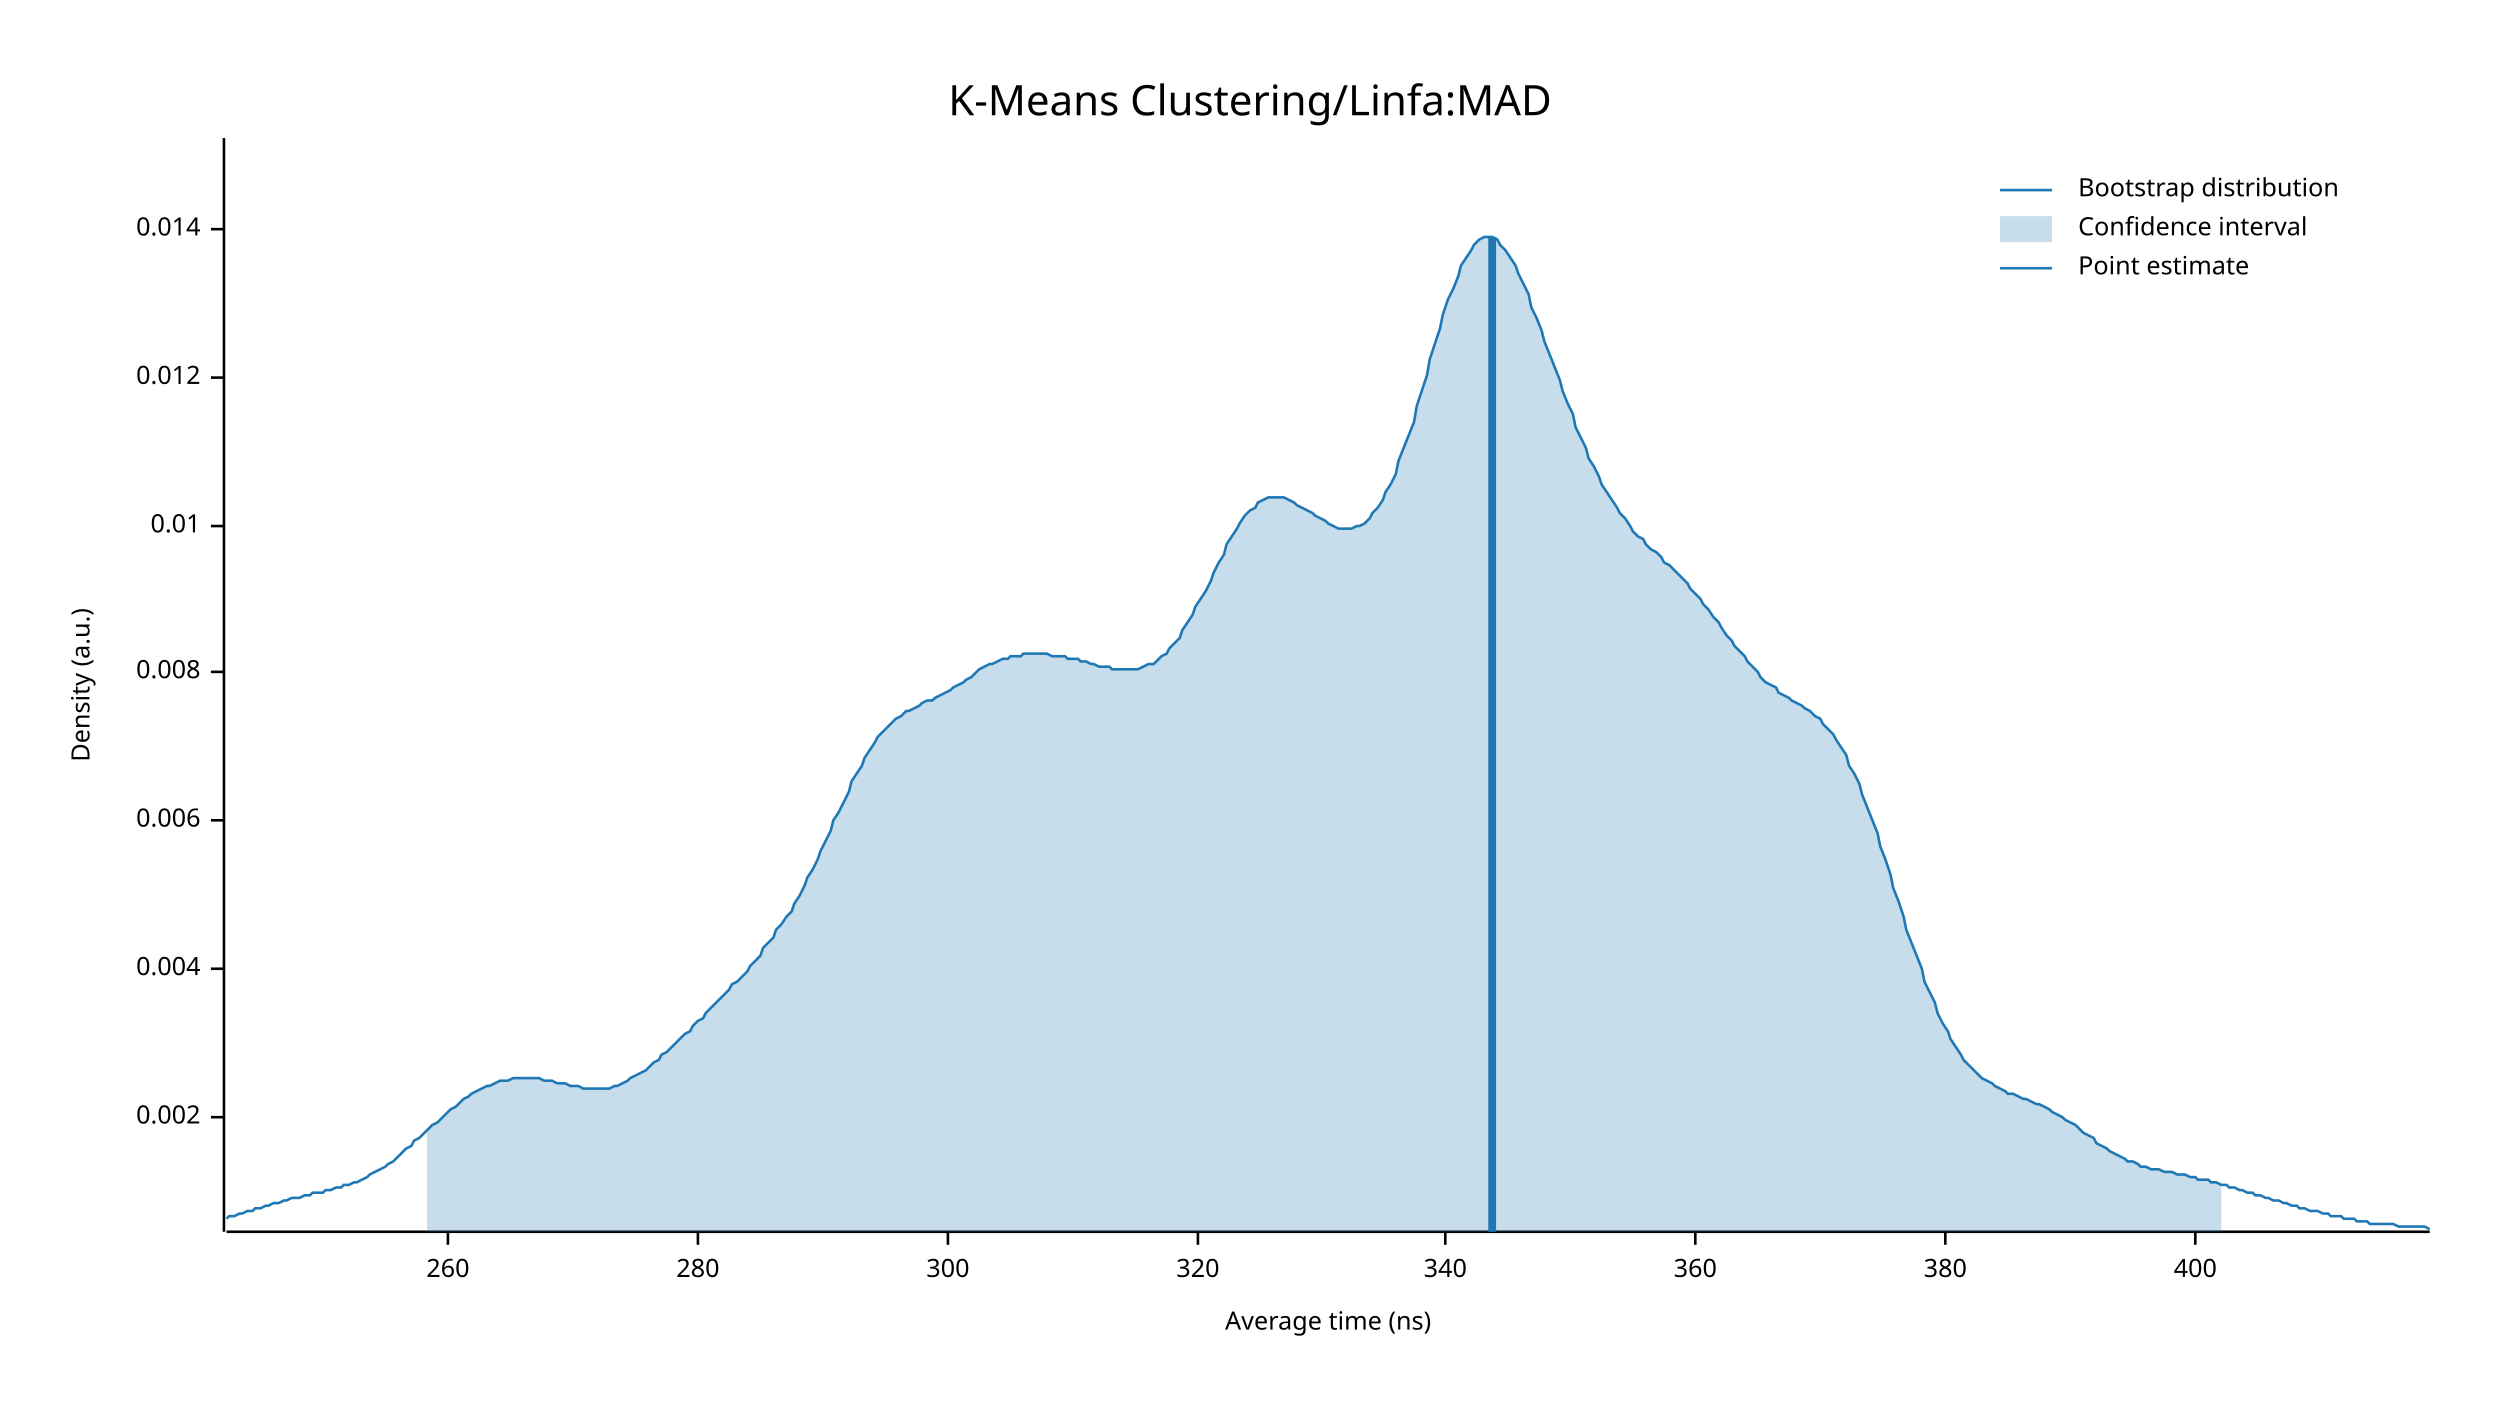
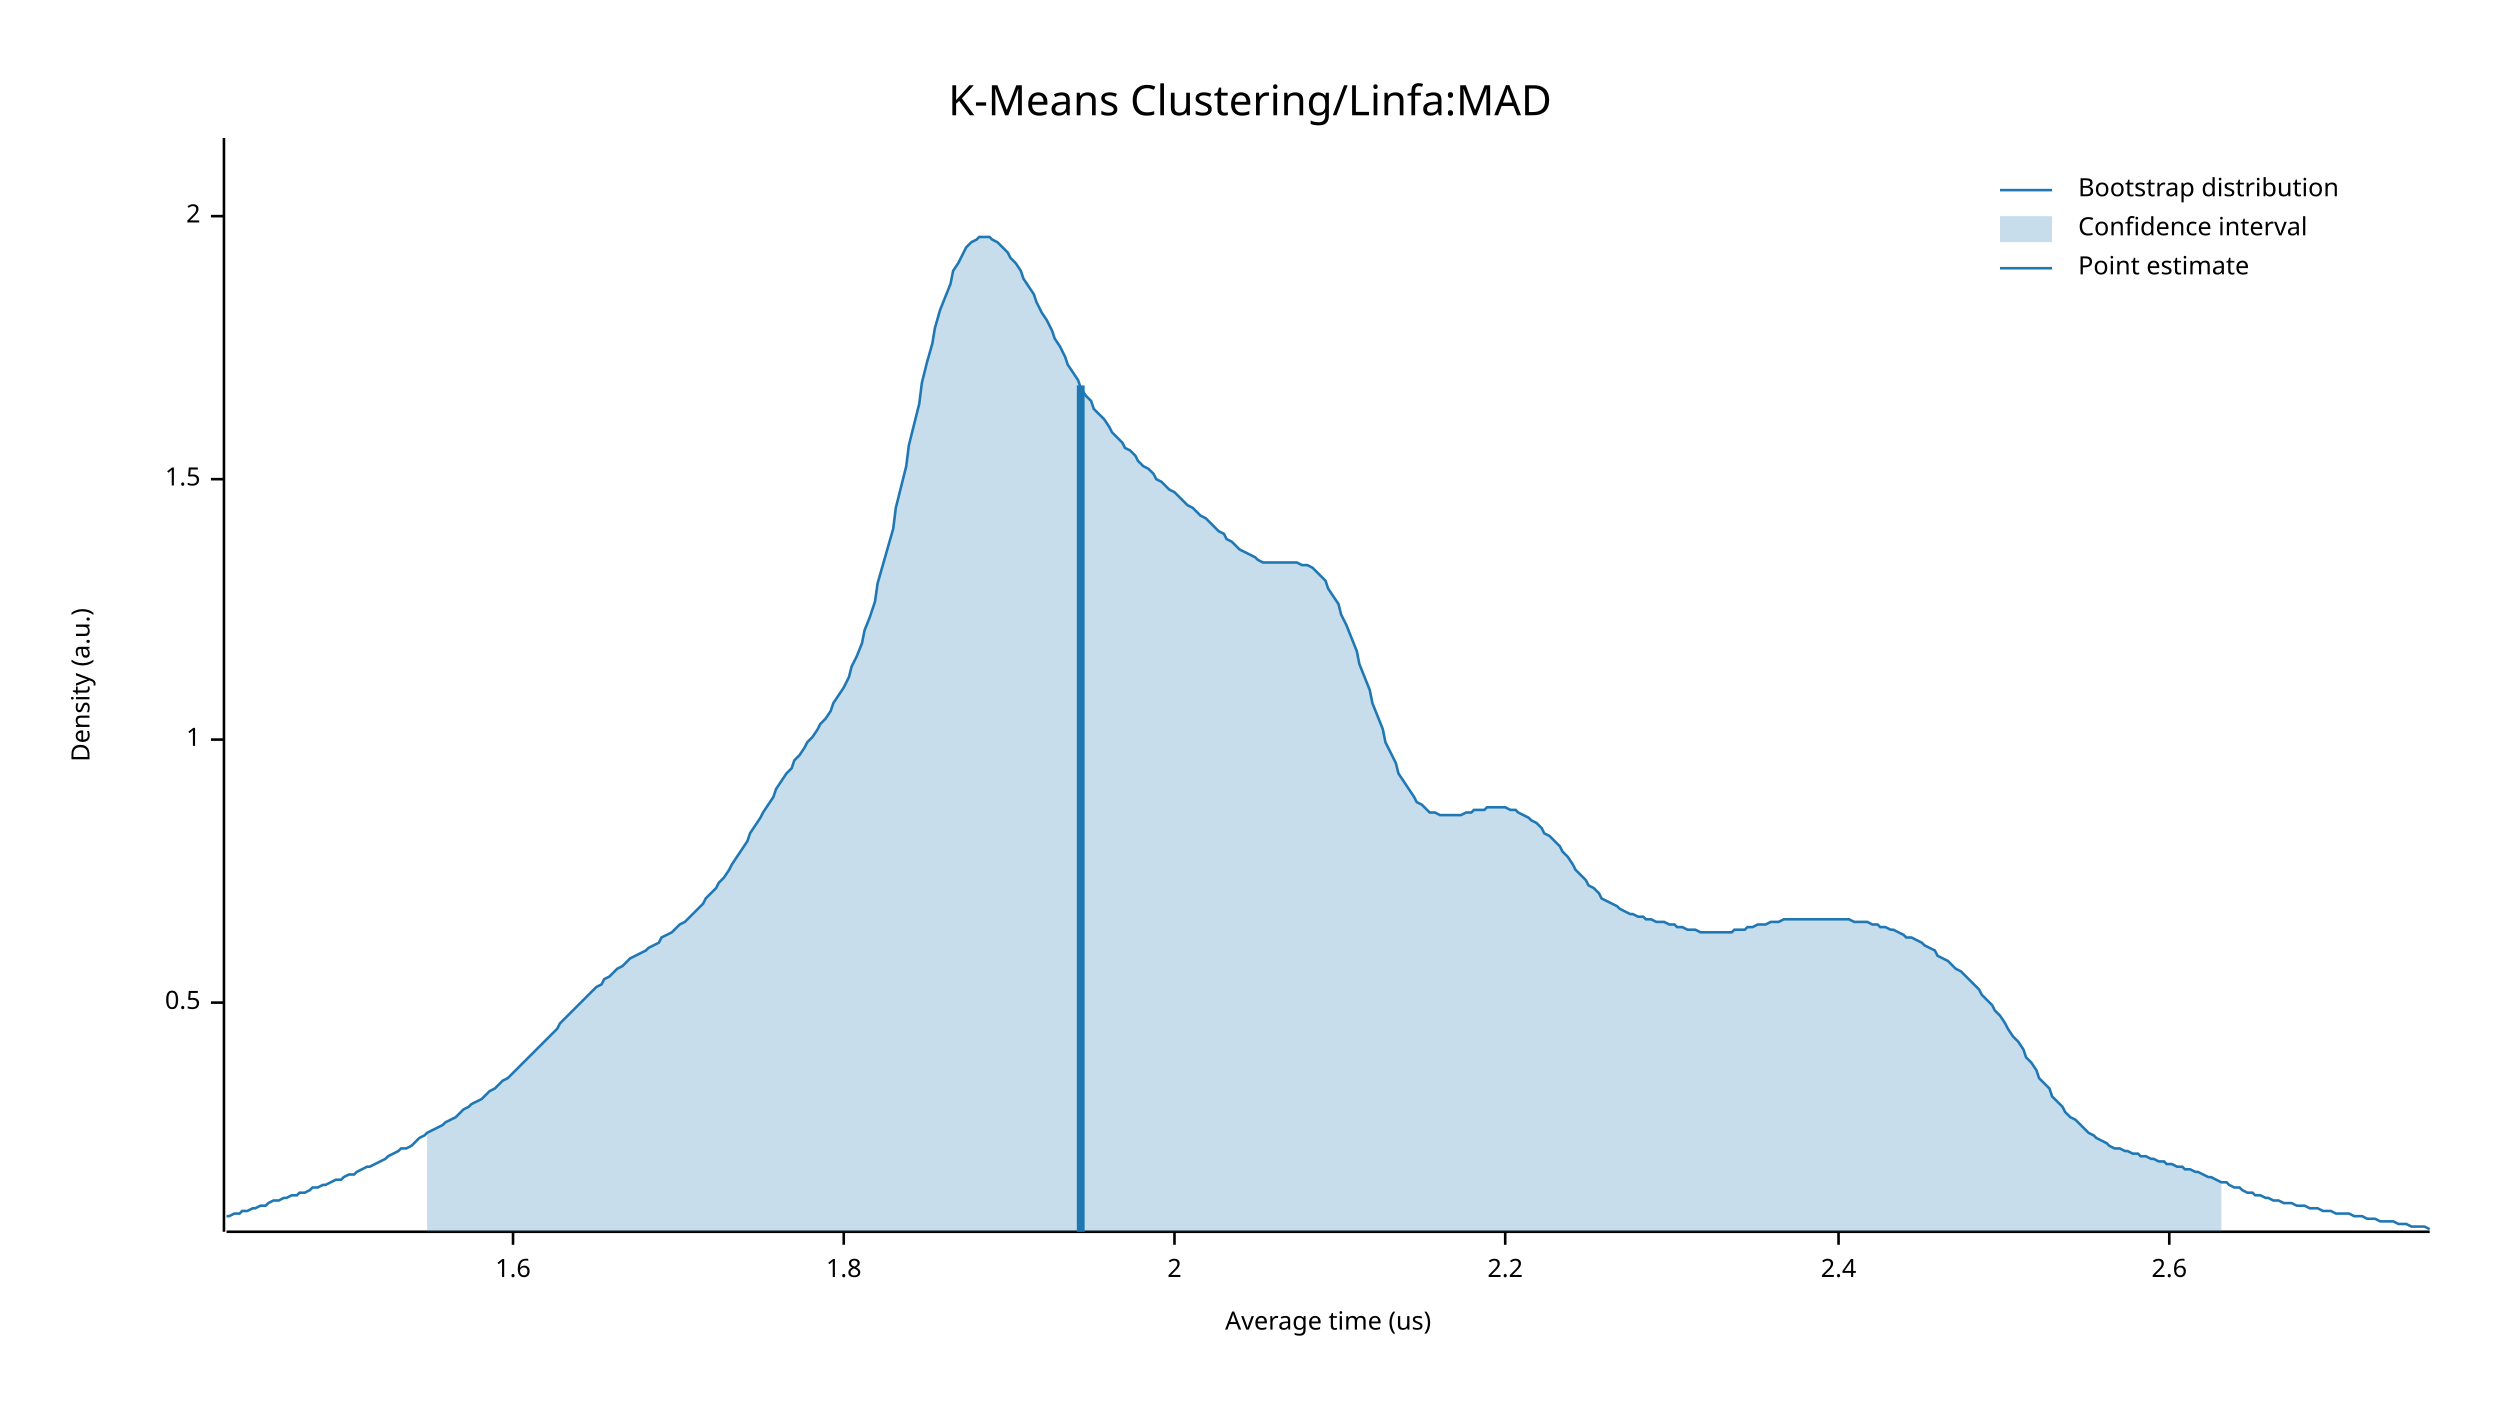
<svg xmlns="http://www.w3.org/2000/svg" width="960" height="540" viewBox="0 0 960 540">
  <text x="480" y="32" dy="0.76em" text-anchor="middle" font-family="sans-serif" font-size="16.129" opacity="1" fill="#000000">
K-Means Clustering/Linfa:MAD
</text>
  <text x="27" y="263" dy="0.76em" text-anchor="middle" font-family="sans-serif" font-size="9.677" opacity="1" fill="#000000" transform="rotate(270, 27, 263)">
Density (a.u.)
</text>
  <text x="510" y="513" dy="-0.5ex" text-anchor="middle" font-family="sans-serif" font-size="9.677" opacity="1" fill="#000000">
- Average time (ns)
+ Average time (us)
</text>
  <polyline fill="none" opacity="1" stroke="#000000" stroke-width="1" points="86,53 86,473 " />
-   <text x="77" y="429" dy="0.5ex" text-anchor="end" font-family="sans-serif" font-size="9.677" opacity="1" fill="#000000">
- 0.002
+   <text x="77" y="385" dy="0.5ex" text-anchor="end" font-family="sans-serif" font-size="9.677" opacity="1" fill="#000000">
+ 0.5
</text>
-   <polyline fill="none" opacity="1" stroke="#000000" stroke-width="1" points="81,429 86,429 " />
-   <text x="77" y="372" dy="0.5ex" text-anchor="end" font-family="sans-serif" font-size="9.677" opacity="1" fill="#000000">
- 0.004
+   <polyline fill="none" opacity="1" stroke="#000000" stroke-width="1" points="81,385 86,385 " />
+   <text x="77" y="284" dy="0.5ex" text-anchor="end" font-family="sans-serif" font-size="9.677" opacity="1" fill="#000000">
+ 1
</text>
-   <polyline fill="none" opacity="1" stroke="#000000" stroke-width="1" points="81,372 86,372 " />
-   <text x="77" y="315" dy="0.5ex" text-anchor="end" font-family="sans-serif" font-size="9.677" opacity="1" fill="#000000">
- 0.006
+   <polyline fill="none" opacity="1" stroke="#000000" stroke-width="1" points="81,284 86,284 " />
+   <text x="77" y="184" dy="0.5ex" text-anchor="end" font-family="sans-serif" font-size="9.677" opacity="1" fill="#000000">
+ 1.5
</text>
-   <polyline fill="none" opacity="1" stroke="#000000" stroke-width="1" points="81,315 86,315 " />
-   <text x="77" y="258" dy="0.5ex" text-anchor="end" font-family="sans-serif" font-size="9.677" opacity="1" fill="#000000">
- 0.008
+   <polyline fill="none" opacity="1" stroke="#000000" stroke-width="1" points="81,184 86,184 " />
+   <text x="77" y="83" dy="0.5ex" text-anchor="end" font-family="sans-serif" font-size="9.677" opacity="1" fill="#000000">
+ 2
</text>
-   <polyline fill="none" opacity="1" stroke="#000000" stroke-width="1" points="81,258 86,258 " />
-   <text x="77" y="202" dy="0.5ex" text-anchor="end" font-family="sans-serif" font-size="9.677" opacity="1" fill="#000000">
- 0.01
+   <polyline fill="none" opacity="1" stroke="#000000" stroke-width="1" points="81,83 86,83 " />
+   <polyline fill="none" opacity="1" stroke="#000000" stroke-width="1" points="87,473 933,473 " />
+   <text x="197" y="483" dy="0.76em" text-anchor="middle" font-family="sans-serif" font-size="9.677" opacity="1" fill="#000000">
+ 1.6
</text>
-   <polyline fill="none" opacity="1" stroke="#000000" stroke-width="1" points="81,202 86,202 " />
-   <text x="77" y="145" dy="0.5ex" text-anchor="end" font-family="sans-serif" font-size="9.677" opacity="1" fill="#000000">
- 0.012
+   <polyline fill="none" opacity="1" stroke="#000000" stroke-width="1" points="197,473 197,478 " />
+   <text x="324" y="483" dy="0.76em" text-anchor="middle" font-family="sans-serif" font-size="9.677" opacity="1" fill="#000000">
+ 1.8
</text>
-   <polyline fill="none" opacity="1" stroke="#000000" stroke-width="1" points="81,145 86,145 " />
-   <text x="77" y="88" dy="0.5ex" text-anchor="end" font-family="sans-serif" font-size="9.677" opacity="1" fill="#000000">
- 0.014
+   <polyline fill="none" opacity="1" stroke="#000000" stroke-width="1" points="324,473 324,478 " />
+   <text x="451" y="483" dy="0.76em" text-anchor="middle" font-family="sans-serif" font-size="9.677" opacity="1" fill="#000000">
+ 2
</text>
-   <polyline fill="none" opacity="1" stroke="#000000" stroke-width="1" points="81,88 86,88 " />
-   <polyline fill="none" opacity="1" stroke="#000000" stroke-width="1" points="87,473 933,473 " />
-   <text x="172" y="483" dy="0.76em" text-anchor="middle" font-family="sans-serif" font-size="9.677" opacity="1" fill="#000000">
- 260
+   <polyline fill="none" opacity="1" stroke="#000000" stroke-width="1" points="451,473 451,478 " />
+   <text x="578" y="483" dy="0.76em" text-anchor="middle" font-family="sans-serif" font-size="9.677" opacity="1" fill="#000000">
+ 2.2
</text>
-   <polyline fill="none" opacity="1" stroke="#000000" stroke-width="1" points="172,473 172,478 " />
-   <text x="268" y="483" dy="0.76em" text-anchor="middle" font-family="sans-serif" font-size="9.677" opacity="1" fill="#000000">
- 280
+   <polyline fill="none" opacity="1" stroke="#000000" stroke-width="1" points="578,473 578,478 " />
+   <text x="706" y="483" dy="0.76em" text-anchor="middle" font-family="sans-serif" font-size="9.677" opacity="1" fill="#000000">
+ 2.4
</text>
-   <polyline fill="none" opacity="1" stroke="#000000" stroke-width="1" points="268,473 268,478 " />
-   <text x="364" y="483" dy="0.76em" text-anchor="middle" font-family="sans-serif" font-size="9.677" opacity="1" fill="#000000">
- 300
+   <polyline fill="none" opacity="1" stroke="#000000" stroke-width="1" points="706,473 706,478 " />
+   <text x="833" y="483" dy="0.76em" text-anchor="middle" font-family="sans-serif" font-size="9.677" opacity="1" fill="#000000">
+ 2.6
</text>
-   <polyline fill="none" opacity="1" stroke="#000000" stroke-width="1" points="364,473 364,478 " />
-   <text x="460" y="483" dy="0.76em" text-anchor="middle" font-family="sans-serif" font-size="9.677" opacity="1" fill="#000000">
- 320
- </text>
-   <polyline fill="none" opacity="1" stroke="#000000" stroke-width="1" points="460,473 460,478 " />
-   <text x="555" y="483" dy="0.76em" text-anchor="middle" font-family="sans-serif" font-size="9.677" opacity="1" fill="#000000">
- 340
- </text>
-   <polyline fill="none" opacity="1" stroke="#000000" stroke-width="1" points="555,473 555,478 " />
-   <text x="651" y="483" dy="0.76em" text-anchor="middle" font-family="sans-serif" font-size="9.677" opacity="1" fill="#000000">
- 360
- </text>
-   <polyline fill="none" opacity="1" stroke="#000000" stroke-width="1" points="651,473 651,478 " />
-   <text x="747" y="483" dy="0.76em" text-anchor="middle" font-family="sans-serif" font-size="9.677" opacity="1" fill="#000000">
- 380
- </text>
-   <polyline fill="none" opacity="1" stroke="#000000" stroke-width="1" points="747,473 747,478 " />
-   <text x="843" y="483" dy="0.76em" text-anchor="middle" font-family="sans-serif" font-size="9.677" opacity="1" fill="#000000">
- 400
- </text>
-   <polyline fill="none" opacity="1" stroke="#000000" stroke-width="1" points="843,473 843,478 " />
-   <polyline fill="none" opacity="1" stroke="#1F78B4" stroke-width="1" points="87,468 88,467 90,467 92,466 93,466 95,465 97,465 98,464 100,464 102,463 103,463 105,462 107,462 109,461 110,461 112,460 114,460 115,460 117,459 119,459 120,458 122,458 124,458 125,457 127,457 129,456 131,456 132,455 134,455 136,454 137,454 139,453 141,452 142,451 144,450 146,449 148,448 149,447 151,446 153,444 154,443 156,441 158,440 159,438 161,437 163,435 164,434 166,432 168,431 170,429 171,428 173,426 175,425 176,424 178,422 180,421 181,420 183,419 185,418 187,417 188,417 190,416 192,415 193,415 195,415 197,414 198,414 200,414 202,414 203,414 205,414 207,414 209,415 210,415 212,415 214,416 215,416 217,416 219,417 220,417 222,417 224,418 226,418 227,418 229,418 231,418 232,418 234,418 236,417 237,417 239,416 241,415 242,414 244,413 246,412 248,411 249,410 251,408 253,407 254,405 256,404 258,402 259,401 261,399 263,397 265,396 266,394 268,392 270,391 271,389 273,387 275,385 276,384 278,382 280,380 281,378 283,377 285,375 287,373 288,371 290,369 292,367 293,364 295,362 297,360 298,357 300,355 302,352 304,350 305,347 307,344 309,340 310,337 312,334 314,330 315,327 317,323 319,319 320,315 322,312 324,308 326,304 327,300 329,297 331,294 332,291 334,288 336,285 337,283 339,281 341,279 343,277 344,276 346,275 348,273 349,273 351,272 353,271 354,270 356,269 358,269 359,268 361,267 363,266 365,265 366,264 368,263 370,262 371,261 373,260 375,258 376,257 378,256 380,255 381,255 383,254 385,253 387,253 388,252 390,252 392,252 393,251 395,251 397,251 398,251 400,251 402,251 404,252 405,252 407,252 409,252 410,253 412,253 414,253 415,254 417,254 419,255 420,255 422,256 424,256 426,256 427,257 429,257 431,257 432,257 434,257 436,257 437,257 439,256 441,255 443,255 444,254 446,252 448,251 449,249 451,247 453,245 454,242 456,239 458,236 459,233 461,230 463,227 465,223 466,220 468,216 470,213 471,209 473,206 475,203 476,201 478,198 480,196 482,195 483,193 485,192 487,191 488,191 490,191 492,191 493,191 495,192 497,193 498,194 500,195 502,196 504,197 505,198 507,199 509,200 510,201 512,202 514,203 515,203 517,203 519,203 521,202 522,202 524,201 526,199 527,197 529,195 531,192 532,189 534,186 536,182 537,177 539,172 541,167 543,162 544,156 546,150 548,144 549,138 551,132 553,126 554,121 556,115 558,111 560,106 561,102 563,99 565,96 566,94 568,92 570,91 571,91 573,91 575,92 576,94 578,96 580,99 582,102 583,105 585,109 587,113 588,118 590,122 592,127 593,131 595,136 597,141 599,146 600,150 602,155 604,159 605,164 607,168 609,172 610,176 612,179 614,183 615,186 617,189 619,192 621,195 622,197 624,199 626,202 627,204 629,206 631,207 632,209 634,211 636,212 638,214 639,216 641,217 643,219 644,220 646,222 648,224 649,226 651,228 653,230 654,232 656,234 658,237 660,239 661,241 663,244 665,246 666,248 668,250 670,252 671,254 673,256 675,258 676,260 678,262 680,263 682,264 683,266 685,267 687,268 688,269 690,270 692,271 693,272 695,273 697,275 699,276 700,278 702,280 704,282 705,284 707,287 709,290 710,294 712,297 714,301 715,305 717,310 719,315 721,320 722,325 724,330 726,336 727,341 729,346 731,352 732,357 734,362 736,367 738,372 739,377 741,381 743,385 744,389 746,393 748,396 749,399 751,402 753,405 754,407 756,409 758,411 760,413 761,414 763,415 765,416 766,417 768,418 770,419 771,420 773,420 775,421 777,422 778,422 780,423 782,424 783,424 785,425 787,426 788,427 790,428 792,429 793,430 795,431 797,432 799,434 800,435 802,436 804,437 805,439 807,440 809,441 810,442 812,443 814,444 816,445 817,446 819,446 821,447 822,448 824,448 826,449 827,449 829,449 831,450 832,450 834,450 836,451 838,451 839,451 841,452 843,452 844,453 846,453 848,453 849,454 851,454 853,455 855,455 856,456 858,456 860,457 861,457 863,458 865,458 866,459 868,459 870,460 871,460 873,461 875,461 877,462 878,462 880,463 882,463 883,464 885,464 887,465 888,465 890,465 892,466 894,466 895,467 897,467 899,467 900,468 902,468 904,468 905,469 907,469 909,469 910,470 912,470 914,470 916,470 917,470 919,470 921,471 922,471 924,471 926,471 927,471 929,471 931,471 933,472 " />
-   <polygon opacity="0.25" fill="#1F78B4" points="164,434 166,432 168,431 170,429 171,428 173,426 175,425 176,424 178,422 180,421 181,420 183,419 185,418 187,417 188,417 190,416 192,415 193,415 195,415 197,414 198,414 200,414 202,414 203,414 205,414 207,414 209,415 210,415 212,415 214,416 215,416 217,416 219,417 220,417 222,417 224,418 226,418 227,418 229,418 231,418 232,418 234,418 236,417 237,417 239,416 241,415 242,414 244,413 246,412 248,411 249,410 251,408 253,407 254,405 256,404 258,402 259,401 261,399 263,397 265,396 266,394 268,392 270,391 271,389 273,387 275,385 276,384 278,382 280,380 281,378 283,377 285,375 287,373 288,371 290,369 292,367 293,364 295,362 297,360 298,357 300,355 302,352 304,350 305,347 307,344 309,340 310,337 312,334 314,330 315,327 317,323 319,319 320,315 322,312 324,308 326,304 327,300 329,297 331,294 332,291 334,288 336,285 337,283 339,281 341,279 343,277 344,276 346,275 348,273 349,273 351,272 353,271 354,270 356,269 358,269 359,268 361,267 363,266 365,265 366,264 368,263 370,262 371,261 373,260 375,258 376,257 378,256 380,255 381,255 383,254 385,253 387,253 388,252 390,252 392,252 393,251 395,251 397,251 398,251 400,251 402,251 404,252 405,252 407,252 409,252 410,253 412,253 414,253 415,254 417,254 419,255 420,255 422,256 424,256 426,256 427,257 429,257 431,257 432,257 434,257 436,257 437,257 439,256 441,255 443,255 444,254 446,252 448,251 449,249 451,247 453,245 454,242 456,239 458,236 459,233 461,230 463,227 465,223 466,220 468,216 470,213 471,209 473,206 475,203 476,201 478,198 480,196 482,195 483,193 485,192 487,191 488,191 490,191 492,191 493,191 495,192 497,193 498,194 500,195 502,196 504,197 505,198 507,199 509,200 510,201 512,202 514,203 515,203 517,203 519,203 521,202 522,202 524,201 526,199 527,197 529,195 531,192 532,189 534,186 536,182 537,177 539,172 541,167 543,162 544,156 546,150 548,144 549,138 551,132 553,126 554,121 556,115 558,111 560,106 561,102 563,99 565,96 566,94 568,92 570,91 571,91 573,91 575,92 576,94 578,96 580,99 582,102 583,105 585,109 587,113 588,118 590,122 592,127 593,131 595,136 597,141 599,146 600,150 602,155 604,159 605,164 607,168 609,172 610,176 612,179 614,183 615,186 617,189 619,192 621,195 622,197 624,199 626,202 627,204 629,206 631,207 632,209 634,211 636,212 638,214 639,216 641,217 643,219 644,220 646,222 648,224 649,226 651,228 653,230 654,232 656,234 658,237 660,239 661,241 663,244 665,246 666,248 668,250 670,252 671,254 673,256 675,258 676,260 678,262 680,263 682,264 683,266 685,267 687,268 688,269 690,270 692,271 693,272 695,273 697,275 699,276 700,278 702,280 704,282 705,284 707,287 709,290 710,294 712,297 714,301 715,305 717,310 719,315 721,320 722,325 724,330 726,336 727,341 729,346 731,352 732,357 734,362 736,367 738,372 739,377 741,381 743,385 744,389 746,393 748,396 749,399 751,402 753,405 754,407 756,409 758,411 760,413 761,414 763,415 765,416 766,417 768,418 770,419 771,420 773,420 775,421 777,422 778,422 780,423 782,424 783,424 785,425 787,426 788,427 790,428 792,429 793,430 795,431 797,432 799,434 800,435 802,436 804,437 805,439 807,440 809,441 810,442 812,443 814,444 816,445 817,446 819,446 821,447 822,448 824,448 826,449 827,449 829,449 831,450 832,450 834,450 836,451 838,451 839,451 841,452 843,452 844,453 846,453 848,453 849,454 851,454 853,455 853,473 164,473 " />
-   <polyline fill="none" opacity="1" stroke="#1F78B4" stroke-width="3" points="573,473 573,91 " />
+   <polyline fill="none" opacity="1" stroke="#000000" stroke-width="1" points="833,473 833,478 " />
+   <polyline fill="none" opacity="1" stroke="#1F78B4" stroke-width="1" points="87,467 88,467 90,466 92,466 93,465 95,465 97,464 98,464 100,463 102,463 103,462 105,461 107,461 109,460 110,460 112,459 114,459 115,458 117,458 119,457 120,456 122,456 124,455 125,455 127,454 129,453 131,453 132,452 134,451 136,451 137,450 139,449 141,448 142,448 144,447 146,446 148,445 149,444 151,443 153,442 154,441 156,441 158,440 159,439 161,437 163,436 164,435 166,434 168,433 170,432 171,431 173,430 175,429 176,428 178,426 180,425 181,424 183,423 185,422 187,420 188,419 190,418 192,416 193,415 195,414 197,412 198,411 200,409 202,407 203,406 205,404 207,402 209,400 210,399 212,397 214,395 215,393 217,391 219,389 220,388 222,386 224,384 226,382 227,381 229,379 231,378 232,376 234,375 236,373 237,372 239,371 241,369 242,368 244,367 246,366 248,365 249,364 251,363 253,362 254,360 256,359 258,358 259,357 261,355 263,354 265,352 266,351 268,349 270,347 271,345 273,343 275,341 276,339 278,337 280,334 281,332 283,329 285,326 287,323 288,320 290,317 292,314 293,312 295,309 297,306 298,303 300,300 302,297 304,295 305,292 307,290 309,287 310,285 312,283 314,280 315,278 317,276 319,273 320,270 322,267 324,264 326,260 327,256 329,252 331,247 332,242 334,237 336,231 337,224 339,217 341,210 343,203 344,195 346,187 348,179 349,171 351,163 353,155 354,147 356,139 358,132 359,126 361,119 363,114 365,109 366,104 368,101 370,97 371,95 373,93 375,92 376,91 378,91 380,91 381,92 383,93 385,95 387,97 388,99 390,101 392,104 393,107 395,110 397,113 398,116 400,120 402,123 404,127 405,130 407,133 409,137 410,140 412,143 414,146 415,149 417,152 419,154 420,157 422,159 424,161 426,164 427,166 429,168 431,170 432,172 434,173 436,175 437,177 439,179 441,180 443,182 444,184 446,185 448,187 449,188 451,189 453,191 454,192 456,194 458,195 459,196 461,198 463,199 465,201 466,202 468,204 470,205 471,207 473,208 475,210 476,211 478,212 480,213 482,214 483,215 485,216 487,216 488,216 490,216 492,216 493,216 495,216 497,216 498,216 500,217 502,217 504,218 505,219 507,221 509,223 510,226 512,229 514,232 515,236 517,240 519,245 521,250 522,255 524,260 526,265 527,270 529,275 531,280 532,285 534,289 536,293 537,297 539,300 541,303 543,306 544,308 546,309 548,311 549,312 551,312 553,313 554,313 556,313 558,313 560,313 561,313 563,312 565,312 566,311 568,311 570,311 571,310 573,310 575,310 576,310 578,310 580,311 582,311 583,312 585,313 587,314 588,315 590,316 592,318 593,320 595,321 597,323 599,325 600,327 602,329 604,332 605,334 607,336 609,338 610,340 612,341 614,343 615,345 617,346 619,347 621,348 622,349 624,350 626,351 627,351 629,352 631,352 632,353 634,353 636,354 638,354 639,354 641,355 643,355 644,356 646,356 648,357 649,357 651,357 653,358 654,358 656,358 658,358 660,358 661,358 663,358 665,358 666,357 668,357 670,357 671,356 673,356 675,355 676,355 678,355 680,354 682,354 683,354 685,353 687,353 688,353 690,353 692,353 693,353 695,353 697,353 699,353 700,353 702,353 704,353 705,353 707,353 709,353 710,353 712,354 714,354 715,354 717,354 719,355 721,355 722,356 724,356 726,357 727,357 729,358 731,359 732,360 734,360 736,361 738,362 739,363 741,364 743,365 744,367 746,368 748,369 749,370 751,372 753,373 754,374 756,376 758,378 760,380 761,382 763,384 765,386 766,388 768,390 770,393 771,395 773,398 775,400 777,403 778,406 780,408 782,411 783,414 785,416 787,418 788,421 790,423 792,425 793,427 795,429 797,430 799,432 800,433 802,435 804,436 805,437 807,438 809,439 810,440 812,441 814,441 816,442 817,442 819,443 821,443 822,444 824,444 826,445 827,445 829,446 831,446 832,447 834,447 836,448 838,448 839,449 841,449 843,450 844,450 846,451 848,452 849,452 851,453 853,454 855,454 856,455 858,456 860,456 861,457 863,458 865,458 866,459 868,459 870,460 871,460 873,461 875,461 877,462 878,462 880,462 882,463 883,463 885,463 887,464 888,464 890,464 892,465 894,465 895,465 897,466 899,466 900,466 902,466 904,467 905,467 907,467 909,468 910,468 912,468 914,469 916,469 917,469 919,469 921,470 922,470 924,470 926,471 927,471 929,471 931,471 933,472 " />
+   <polygon opacity="0.25" fill="#1F78B4" points="164,435 166,434 168,433 170,432 171,431 173,430 175,429 176,428 178,426 180,425 181,424 183,423 185,422 187,420 188,419 190,418 192,416 193,415 195,414 197,412 198,411 200,409 202,407 203,406 205,404 207,402 209,400 210,399 212,397 214,395 215,393 217,391 219,389 220,388 222,386 224,384 226,382 227,381 229,379 231,378 232,376 234,375 236,373 237,372 239,371 241,369 242,368 244,367 246,366 248,365 249,364 251,363 253,362 254,360 256,359 258,358 259,357 261,355 263,354 265,352 266,351 268,349 270,347 271,345 273,343 275,341 276,339 278,337 280,334 281,332 283,329 285,326 287,323 288,320 290,317 292,314 293,312 295,309 297,306 298,303 300,300 302,297 304,295 305,292 307,290 309,287 310,285 312,283 314,280 315,278 317,276 319,273 320,270 322,267 324,264 326,260 327,256 329,252 331,247 332,242 334,237 336,231 337,224 339,217 341,210 343,203 344,195 346,187 348,179 349,171 351,163 353,155 354,147 356,139 358,132 359,126 361,119 363,114 365,109 366,104 368,101 370,97 371,95 373,93 375,92 376,91 378,91 380,91 381,92 383,93 385,95 387,97 388,99 390,101 392,104 393,107 395,110 397,113 398,116 400,120 402,123 404,127 405,130 407,133 409,137 410,140 412,143 414,146 415,149 417,152 419,154 420,157 422,159 424,161 426,164 427,166 429,168 431,170 432,172 434,173 436,175 437,177 439,179 441,180 443,182 444,184 446,185 448,187 449,188 451,189 453,191 454,192 456,194 458,195 459,196 461,198 463,199 465,201 466,202 468,204 470,205 471,207 473,208 475,210 476,211 478,212 480,213 482,214 483,215 485,216 487,216 488,216 490,216 492,216 493,216 495,216 497,216 498,216 500,217 502,217 504,218 505,219 507,221 509,223 510,226 512,229 514,232 515,236 517,240 519,245 521,250 522,255 524,260 526,265 527,270 529,275 531,280 532,285 534,289 536,293 537,297 539,300 541,303 543,306 544,308 546,309 548,311 549,312 551,312 553,313 554,313 556,313 558,313 560,313 561,313 563,312 565,312 566,311 568,311 570,311 571,310 573,310 575,310 576,310 578,310 580,311 582,311 583,312 585,313 587,314 588,315 590,316 592,318 593,320 595,321 597,323 599,325 600,327 602,329 604,332 605,334 607,336 609,338 610,340 612,341 614,343 615,345 617,346 619,347 621,348 622,349 624,350 626,351 627,351 629,352 631,352 632,353 634,353 636,354 638,354 639,354 641,355 643,355 644,356 646,356 648,357 649,357 651,357 653,358 654,358 656,358 658,358 660,358 661,358 663,358 665,358 666,357 668,357 670,357 671,356 673,356 675,355 676,355 678,355 680,354 682,354 683,354 685,353 687,353 688,353 690,353 692,353 693,353 695,353 697,353 699,353 700,353 702,353 704,353 705,353 707,353 709,353 710,353 712,354 714,354 715,354 717,354 719,355 721,355 722,356 724,356 726,357 727,357 729,358 731,359 732,360 734,360 736,361 738,362 739,363 741,364 743,365 744,367 746,368 748,369 749,370 751,372 753,373 754,374 756,376 758,378 760,380 761,382 763,384 765,386 766,388 768,390 770,393 771,395 773,398 775,400 777,403 778,406 780,408 782,411 783,414 785,416 787,418 788,421 790,423 792,425 793,427 795,429 797,430 799,432 800,433 802,435 804,436 805,437 807,438 809,439 810,440 812,441 814,441 816,442 817,442 819,443 821,443 822,444 824,444 826,445 827,445 829,446 831,446 832,447 834,447 836,448 838,448 839,449 841,449 843,450 844,450 846,451 848,452 849,452 851,453 853,454 853,473 164,473 " />
+   <polyline fill="none" opacity="1" stroke="#1F78B4" stroke-width="3" points="415,473 415,148 " />
  <text x="798" y="68" dy="0.76em" text-anchor="start" font-family="sans-serif" font-size="9.677" opacity="1" fill="#000000">
Bootstrap distribution
</text>
  <text x="798" y="83" dy="0.76em" text-anchor="start" font-family="sans-serif" font-size="9.677" opacity="1" fill="#000000">
Confidence interval
</text>
  <text x="798" y="98" dy="0.76em" text-anchor="start" font-family="sans-serif" font-size="9.677" opacity="1" fill="#000000">
Point estimate
</text>
  <polyline fill="none" opacity="1" stroke="#1F78B4" stroke-width="1" points="768,73 788,73 " />
  <rect x="768" y="83" width="20" height="10" opacity="0.25" fill="#1F78B4" stroke="none" />
  <polyline fill="none" opacity="1" stroke="#1F78B4" stroke-width="1" points="768,103 788,103 " />
</svg>
